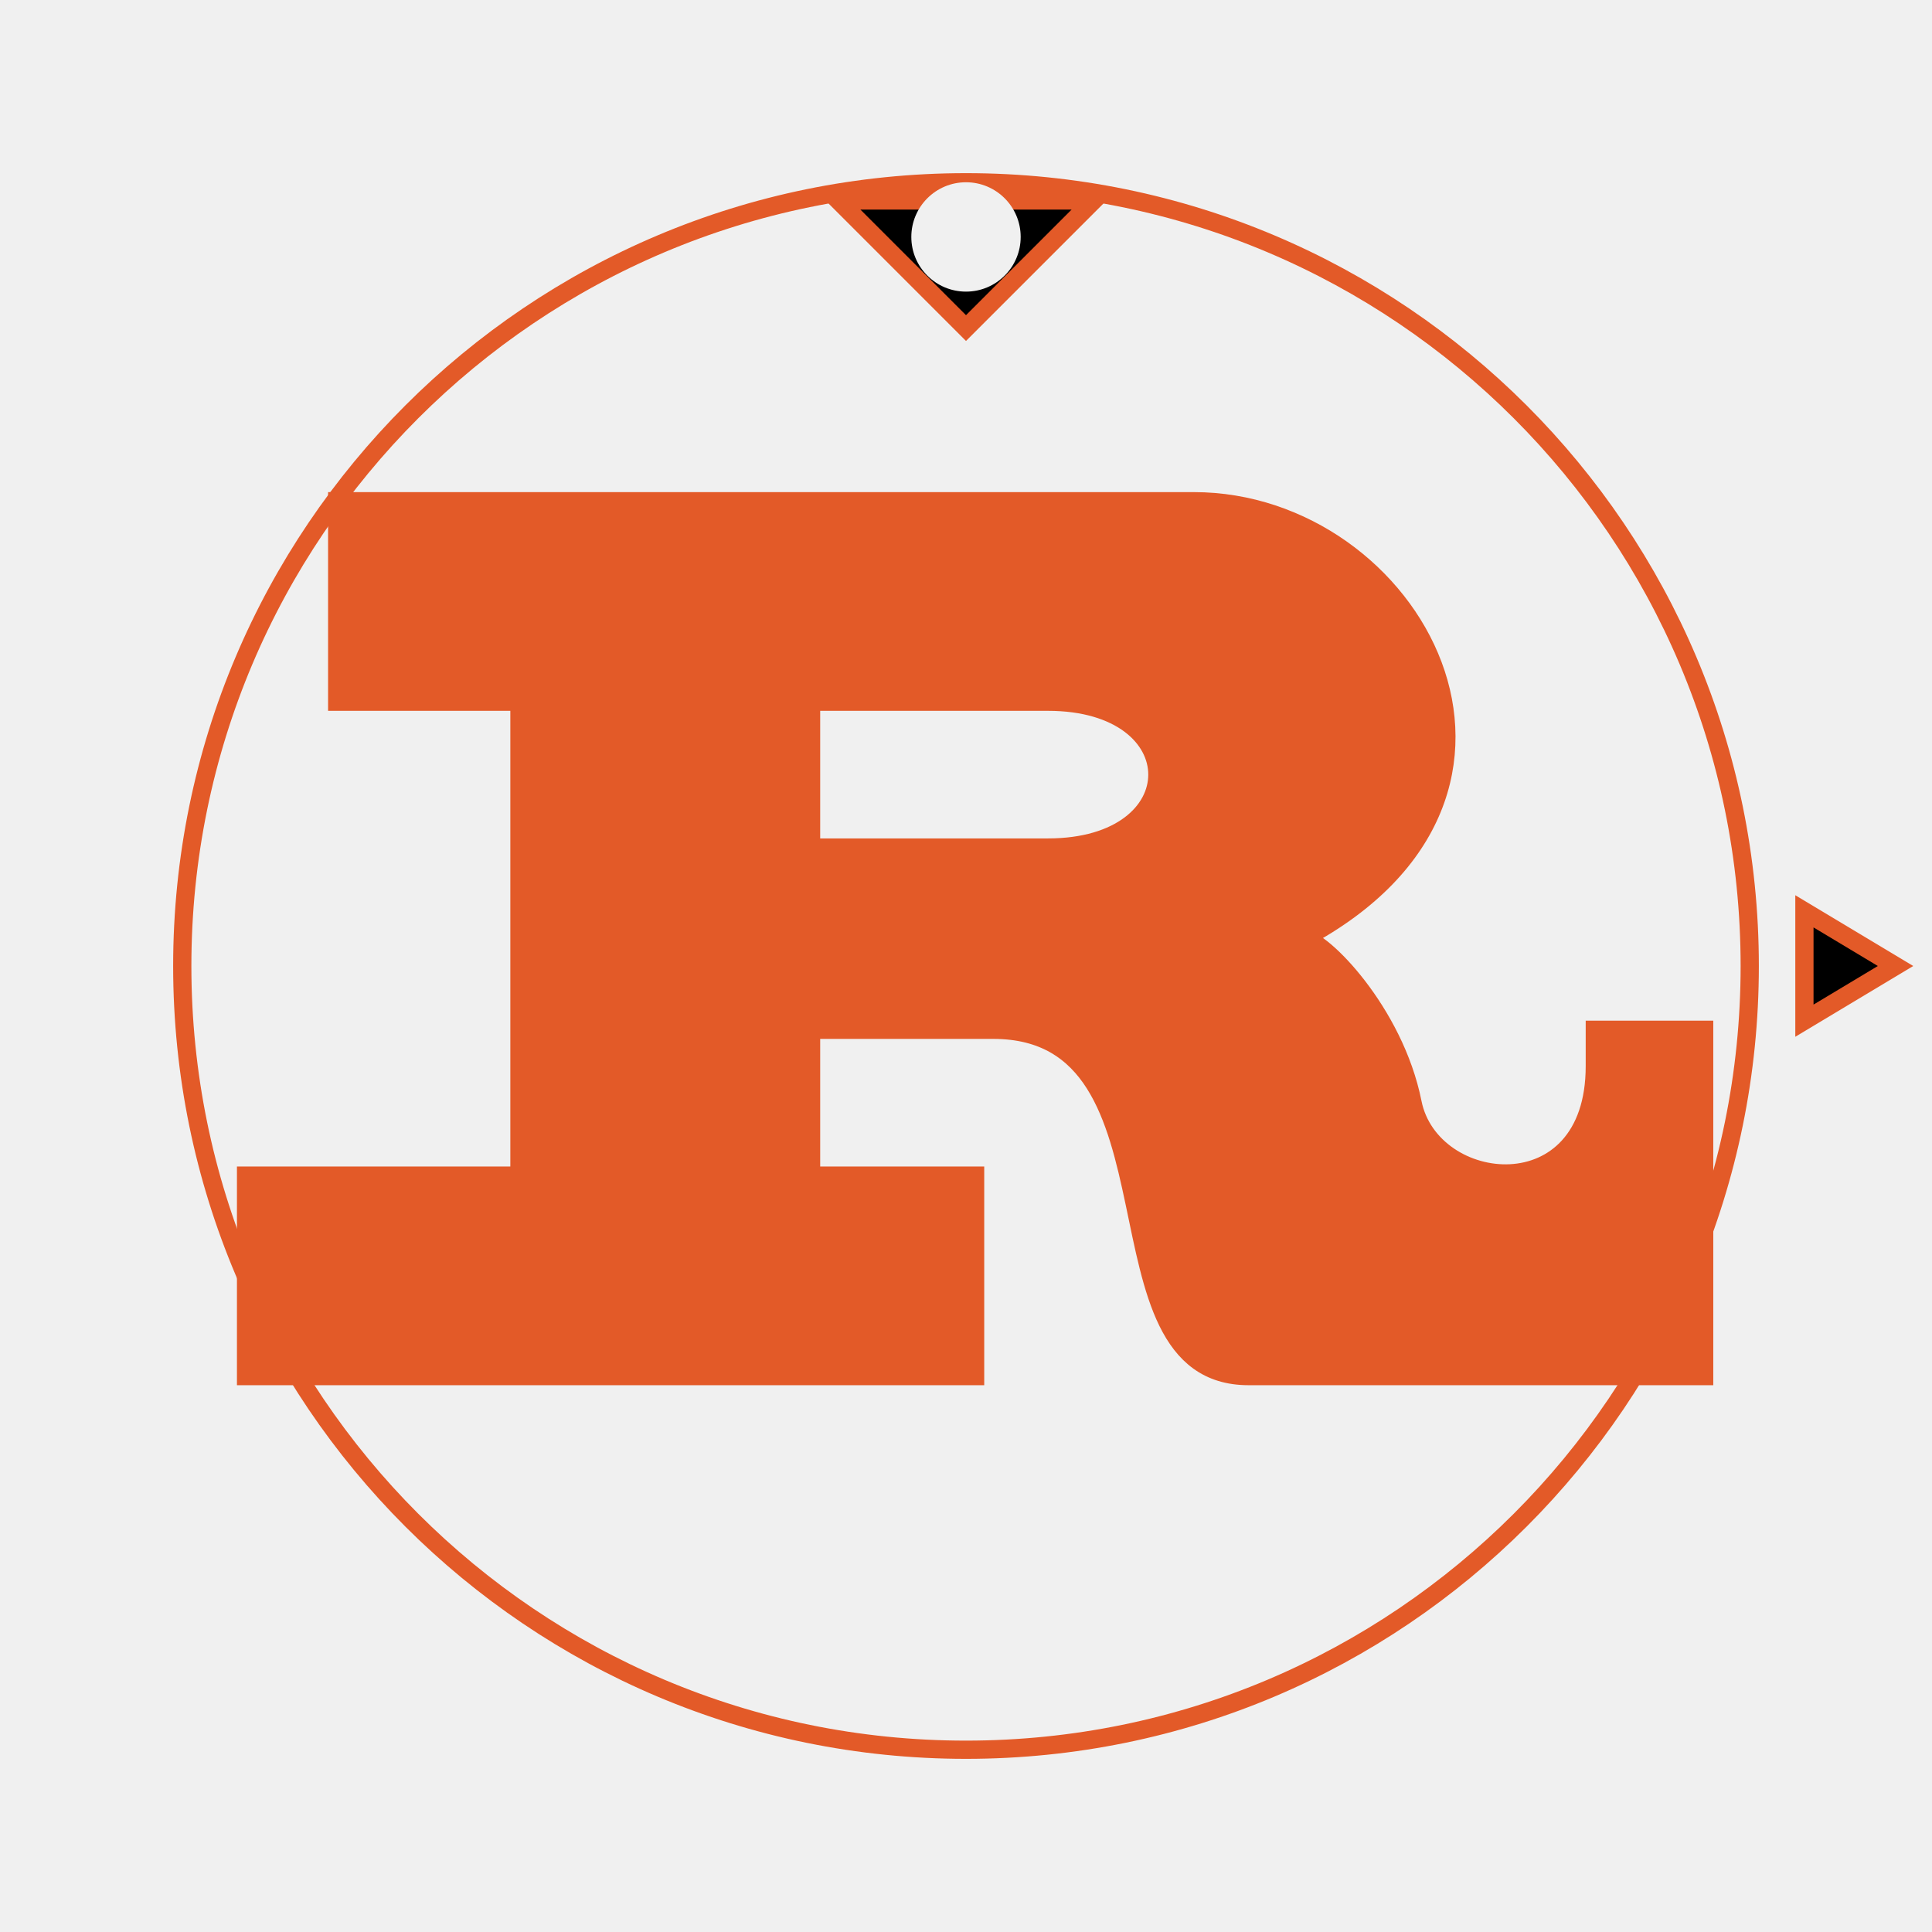
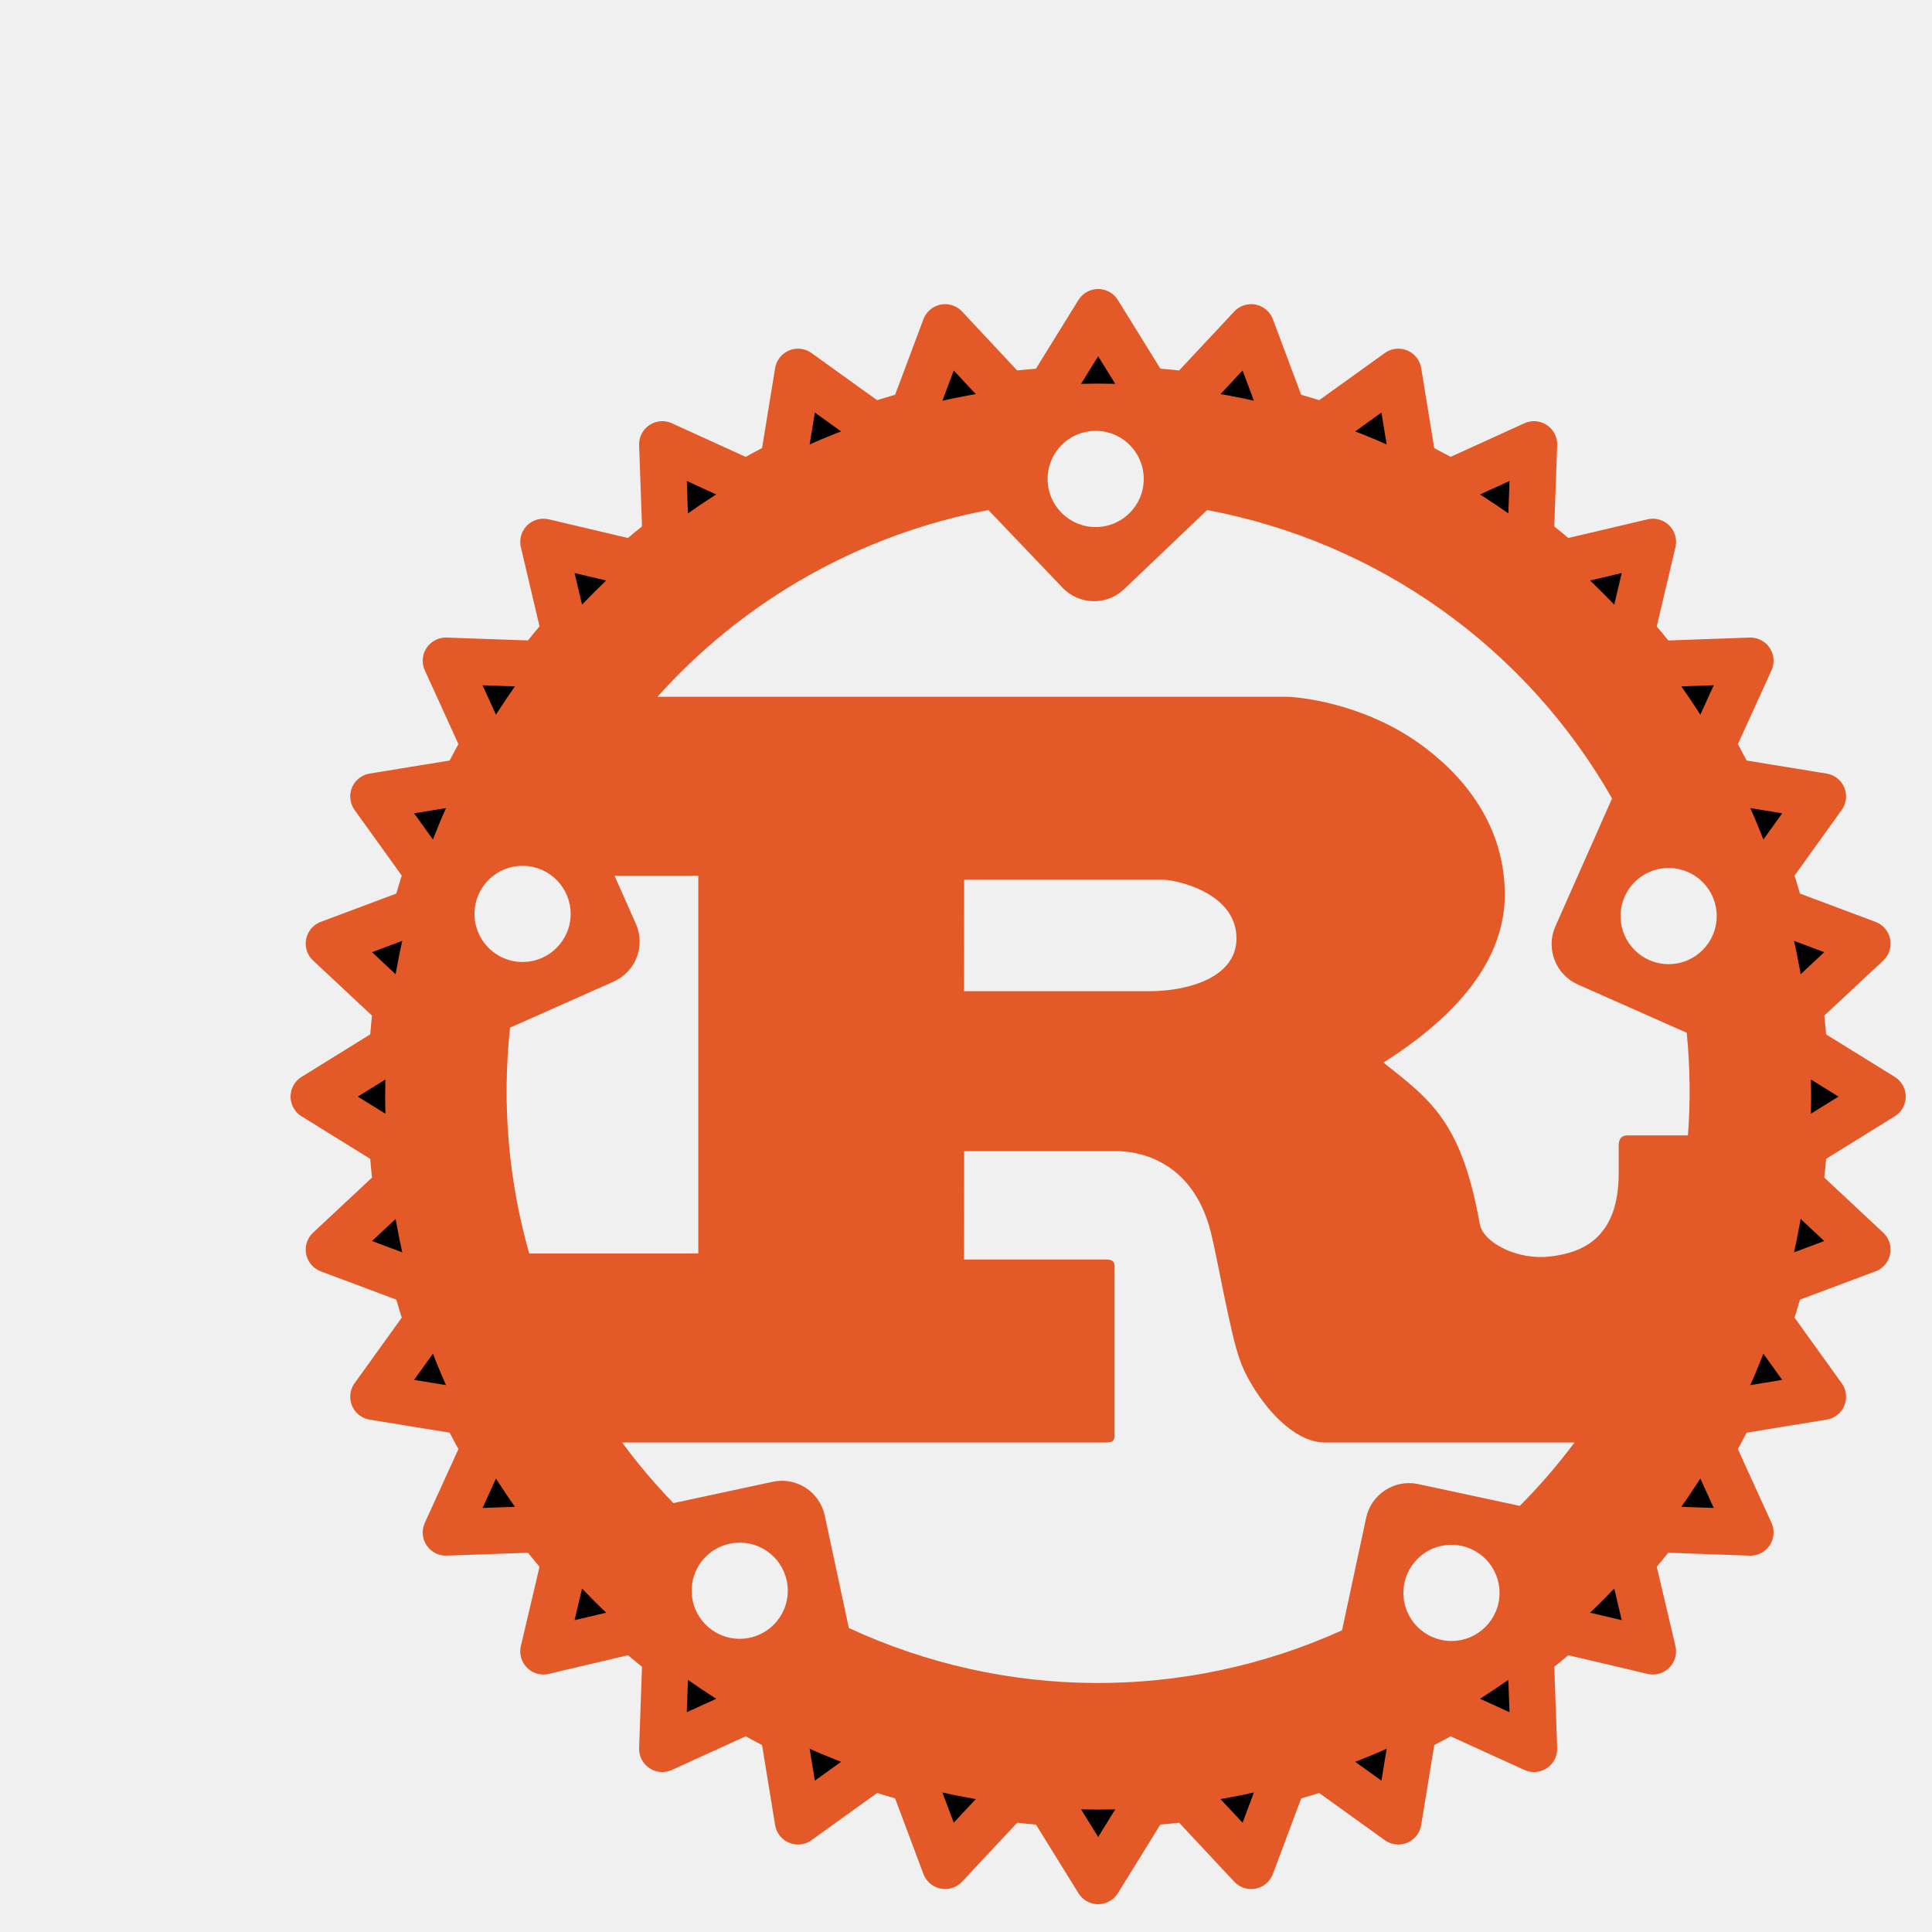
- <svg xmlns="http://www.w3.org/2000/svg" version="1.1" height="106" width="106">
-   <g id="logo" transform="translate(53, 53)">
-     <path id="r" transform="translate(0.5, 0.5)" stroke="#E35A28" fill="#E35A28" strokeWidth="1" strokeLinejoin="round" d="     M -9,-15 H 4 C 12,-15 12,-7 4,-7 H -9 Z     M -40,22 H 0 V 11 H -9 V 3 H 1 C 12,3 6,22 15,22 H 40     V 3 H 34 V 5 C 34,13 25,12 24,7 C 23,2 19,-2 18,-2 C 33,-10 24,-26 12,-26 H -35     V -15 H -25 V 11 H -40 Z" />
-     <g id="gear" mask="url(#holes)">
-       <circle r="43" fill="none" stroke="#E35A28" strokeWidth="9" />
-       <g id="cogs">
-         <polygon id="cog" stroke="#E35A28" strokeWidth="3" strokeLinejoin="round" points="46,3 51,0 46,-3" />
-         <use xlinkHref="#cog" transform="rotate(11.25)" />
-         <use xlinkHref="#cog" transform="rotate(22.50)" />
-         <use xlinkHref="#cog" transform="rotate(33.75)" />
-         <use xlinkHref="#cog" transform="rotate(45.00)" />
-         <use xlinkHref="#cog" transform="rotate(56.25)" />
-         <use xlinkHref="#cog" transform="rotate(67.50)" />
-         <use xlinkHref="#cog" transform="rotate(78.75)" />
-         <use xlinkHref="#cog" transform="rotate(90.00)" />
-         <use xlinkHref="#cog" transform="rotate(101.25)" />
-         <use xlinkHref="#cog" transform="rotate(112.50)" />
-         <use xlinkHref="#cog" transform="rotate(123.75)" />
-         <use xlinkHref="#cog" transform="rotate(135.00)" />
-         <use xlinkHref="#cog" transform="rotate(146.25)" />
-         <use xlinkHref="#cog" transform="rotate(157.50)" />
-         <use xlinkHref="#cog" transform="rotate(168.75)" />
-         <use xlinkHref="#cog" transform="rotate(180.00)" />
-         <use xlinkHref="#cog" transform="rotate(191.25)" />
-         <use xlinkHref="#cog" transform="rotate(202.50)" />
-         <use xlinkHref="#cog" transform="rotate(213.75)" />
-         <use xlinkHref="#cog" transform="rotate(225.00)" />
-         <use xlinkHref="#cog" transform="rotate(236.25)" />
-         <use xlinkHref="#cog" transform="rotate(247.50)" />
-         <use xlinkHref="#cog" transform="rotate(258.75)" />
-         <use xlinkHref="#cog" transform="rotate(270.00)" />
-         <use xlinkHref="#cog" transform="rotate(281.25)" />
-         <use xlinkHref="#cog" transform="rotate(292.50)" />
-         <use xlinkHref="#cog" transform="rotate(303.75)" />
-         <use xlinkHref="#cog" transform="rotate(315.00)" />
-         <use xlinkHref="#cog" transform="rotate(326.25)" />
-         <use xlinkHref="#cog" transform="rotate(337.50)" />
-         <use xlinkHref="#cog" transform="rotate(348.75)" />
-       </g>
-       <g id="mounts">
-         <polygon id="mount" stroke="#E35A28" strokeWidth="6" strokeLinejoin="round" points="-7,-42 0,-35 7,-42" />
-         <use xlinkHref="#mount" transform="rotate(72)" />
-         <use xlinkHref="#mount" transform="rotate(144)" />
-         <use xlinkHref="#mount" transform="rotate(216)" />
-         <use xlinkHref="#mount" transform="rotate(288)" />
-       </g>
-     </g>
-     <mask id="holes">
-       <rect x="-60" y="-60" width="120" height="120" fill="white" />
-       <circle id="hole" cy="-40" r="3" />
-       <use xlinkHref="#hole" transform="rotate(72)" />
-       <use xlinkHref="#hole" transform="rotate(144)" />
-       <use xlinkHref="#hole" transform="rotate(216)" />
-       <use xlinkHref="#hole" transform="rotate(288)" />
-     </mask>
-   </g>
+ <svg xmlns="http://www.w3.org/2000/svg" height="125" width="125">
+   <path d="m71.05 23.68c-26.06 0-47.27 21.22-47.27 47.27s21.22 47.27 47.27 47.27 47.27-21.22 47.27-47.27-21.22-47.27-47.27-47.27zm-.07 4.2a3.1 3.11 0 0 1 3.02 3.11 3.11 3.11 0 0 1 -6.22 0 3.11 3.11 0 0 1 3.2-3.11zm7.12 5.12a38.27 38.27 0 0 1 26.2 18.66l-3.67 8.28c-.63 1.43.02 3.11 1.44 3.75l7.06 3.13a38.27 38.27 0 0 1 .08 6.64h-3.93c-.39 0-.55.26-.55.64v1.8c0 4.24-2.39 5.17-4.49 5.4-2 .23-4.21-.84-4.49-2.06-1.18-6.63-3.14-8.04-6.24-10.49 3.85-2.44 7.85-6.05 7.85-10.87 0-5.21-3.57-8.49-6-10.1-3.42-2.25-7.2-2.7-8.22-2.7h-40.6a38.27 38.27 0 0 1 21.41-12.08l4.79 5.02c1.08 1.13 2.87 1.18 4 .09zm-44.2 23.02a3.11 3.11 0 0 1 3.02 3.11 3.11 3.11 0 0 1 -6.22 0 3.11 3.11 0 0 1 3.2-3.11zm74.15.14a3.11 3.11 0 0 1 3.02 3.11 3.11 3.11 0 0 1 -6.22 0 3.11 3.11 0 0 1 3.2-3.11zm-68.29.5h5.42v24.44h-10.94a38.27 38.27 0 0 1 -1.24-14.61l6.7-2.98c1.43-.64 2.08-2.31 1.44-3.74zm22.62.26h12.91c.67 0 4.71.77 4.71 3.8 0 2.51-3.1 3.41-5.65 3.41h-11.98zm0 17.56h9.89c.9 0 4.83.26 6.08 5.28.39 1.54 1.26 6.56 1.85 8.17.59 1.8 2.98 5.4 5.53 5.4h16.14a38.27 38.27 0 0 1 -3.54 4.1l-6.57-1.41c-1.53-.33-3.04.65-3.37 2.18l-1.56 7.28a38.27 38.27 0 0 1 -31.91-.15l-1.56-7.28c-.33-1.53-1.83-2.51-3.36-2.18l-6.43 1.38a38.27 38.27 0 0 1 -3.32-3.92h31.27c.35 0 .59-.06.59-.39v-11.06c0-.32-.24-.39-.59-.39h-9.15zm-14.43 25.33a3.11 3.11 0 0 1 3.02 3.11 3.11 3.11 0 0 1 -6.22 0 3.11 3.11 0 0 1 3.2-3.11zm46.05.14a3.11 3.11 0 0 1 3.02 3.11 3.11 3.11 0 0 1 -6.22 0 3.11 3.11 0 0 1 3.2-3.11z" fill="#E35A28" />
+   <path d="m115.68 70.95a44.63 44.63 0 0 1 -44.63 44.63 44.63 44.63 0 0 1 -44.63-44.63 44.63 44.63 0 0 1 44.63-44.63 44.63 44.63 0 0 1 44.63 44.63zm-.84-4.31 6.96 4.31-6.96 4.31 5.98 5.59-7.66 2.87 4.78 6.65-8.09 1.32 3.4 7.46-8.19-.29 1.88 7.98-7.98-1.88.29 8.19-7.46-3.4-1.32 8.09-6.65-4.78-2.87 7.66-5.59-5.98-4.31 6.96-4.31-6.96-5.59 5.98-2.87-7.66-6.65 4.78-1.32-8.09-7.46 3.4.29-8.19-7.98 1.88 1.88-7.98-8.19.29 3.4-7.46-8.09-1.32 4.78-6.65-7.66-2.87 5.98-5.59-6.96-4.31 6.96-4.31-5.98-5.59 7.66-2.87-4.78-6.65 8.09-1.32-3.4-7.46 8.19.29-1.88-7.98 7.98 1.88-.29-8.19 7.46 3.4 1.32-8.09 6.65 4.78 2.87-7.66 5.59 5.98 4.31-6.96 4.31 6.96 5.59-5.98 2.87 7.66 6.65-4.78 1.32 8.09 7.46-3.4-.29 8.19 7.98-1.88-1.88 7.98 8.19-.29-3.4 7.46 8.09 1.32-4.78 6.65 7.66 2.87z" fill-rule="evenodd" stroke="#E35A28" stroke-linecap="round" stroke-linejoin="round" stroke-width="3" />
</svg>
